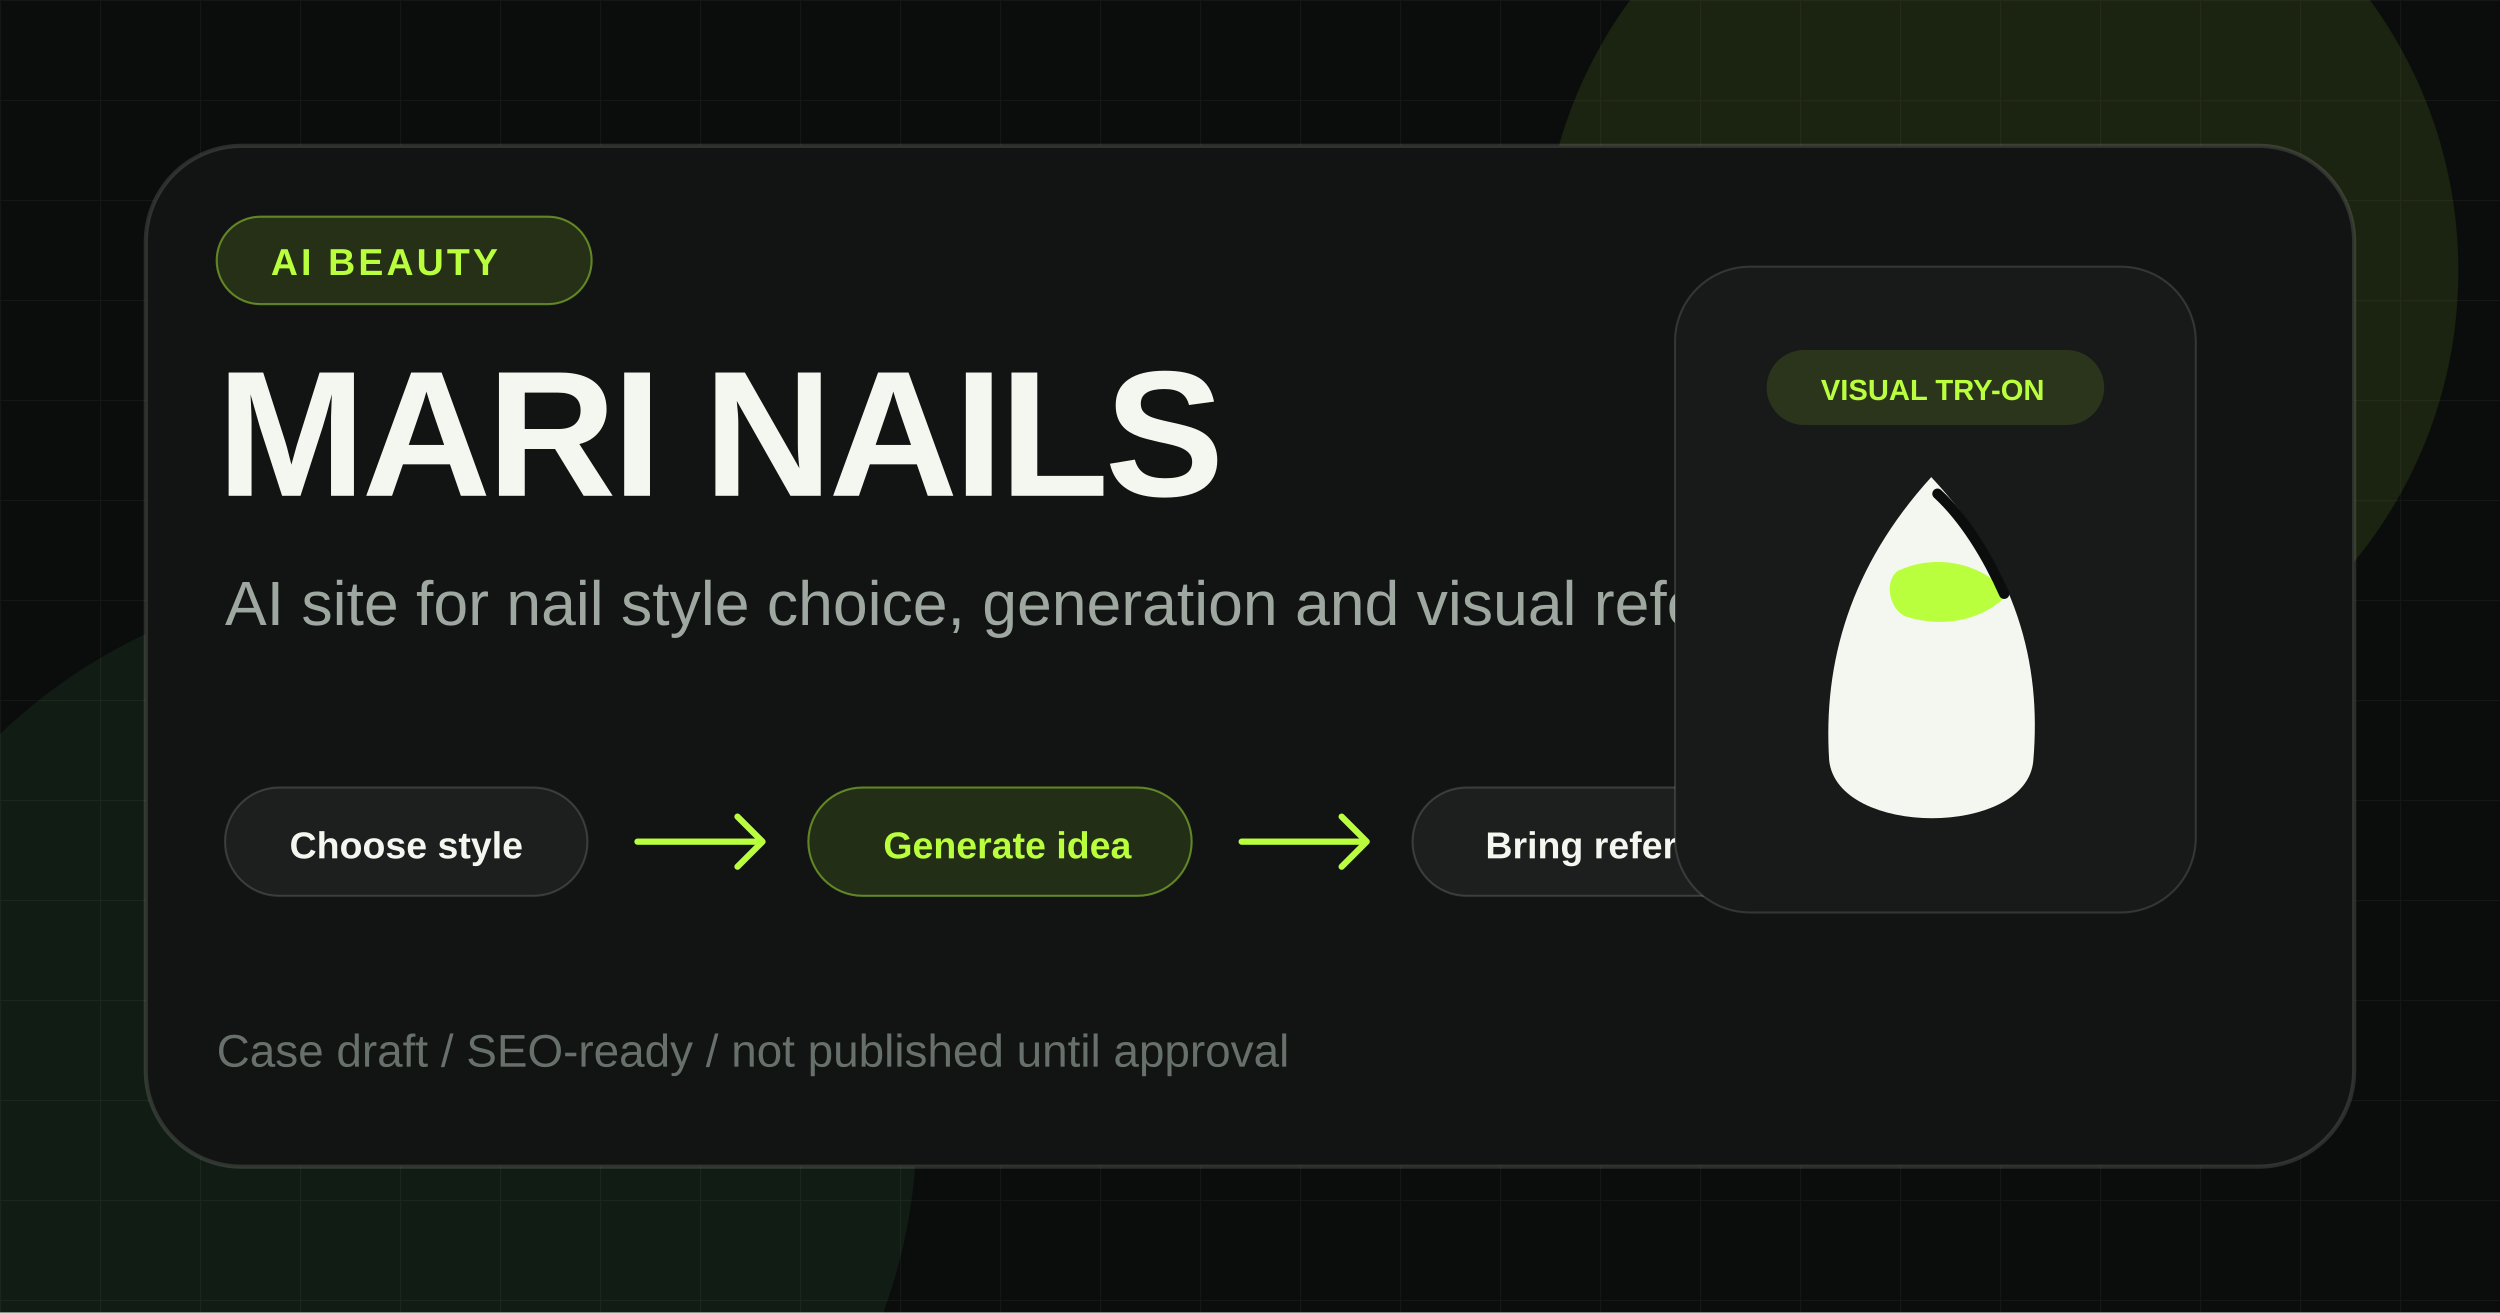
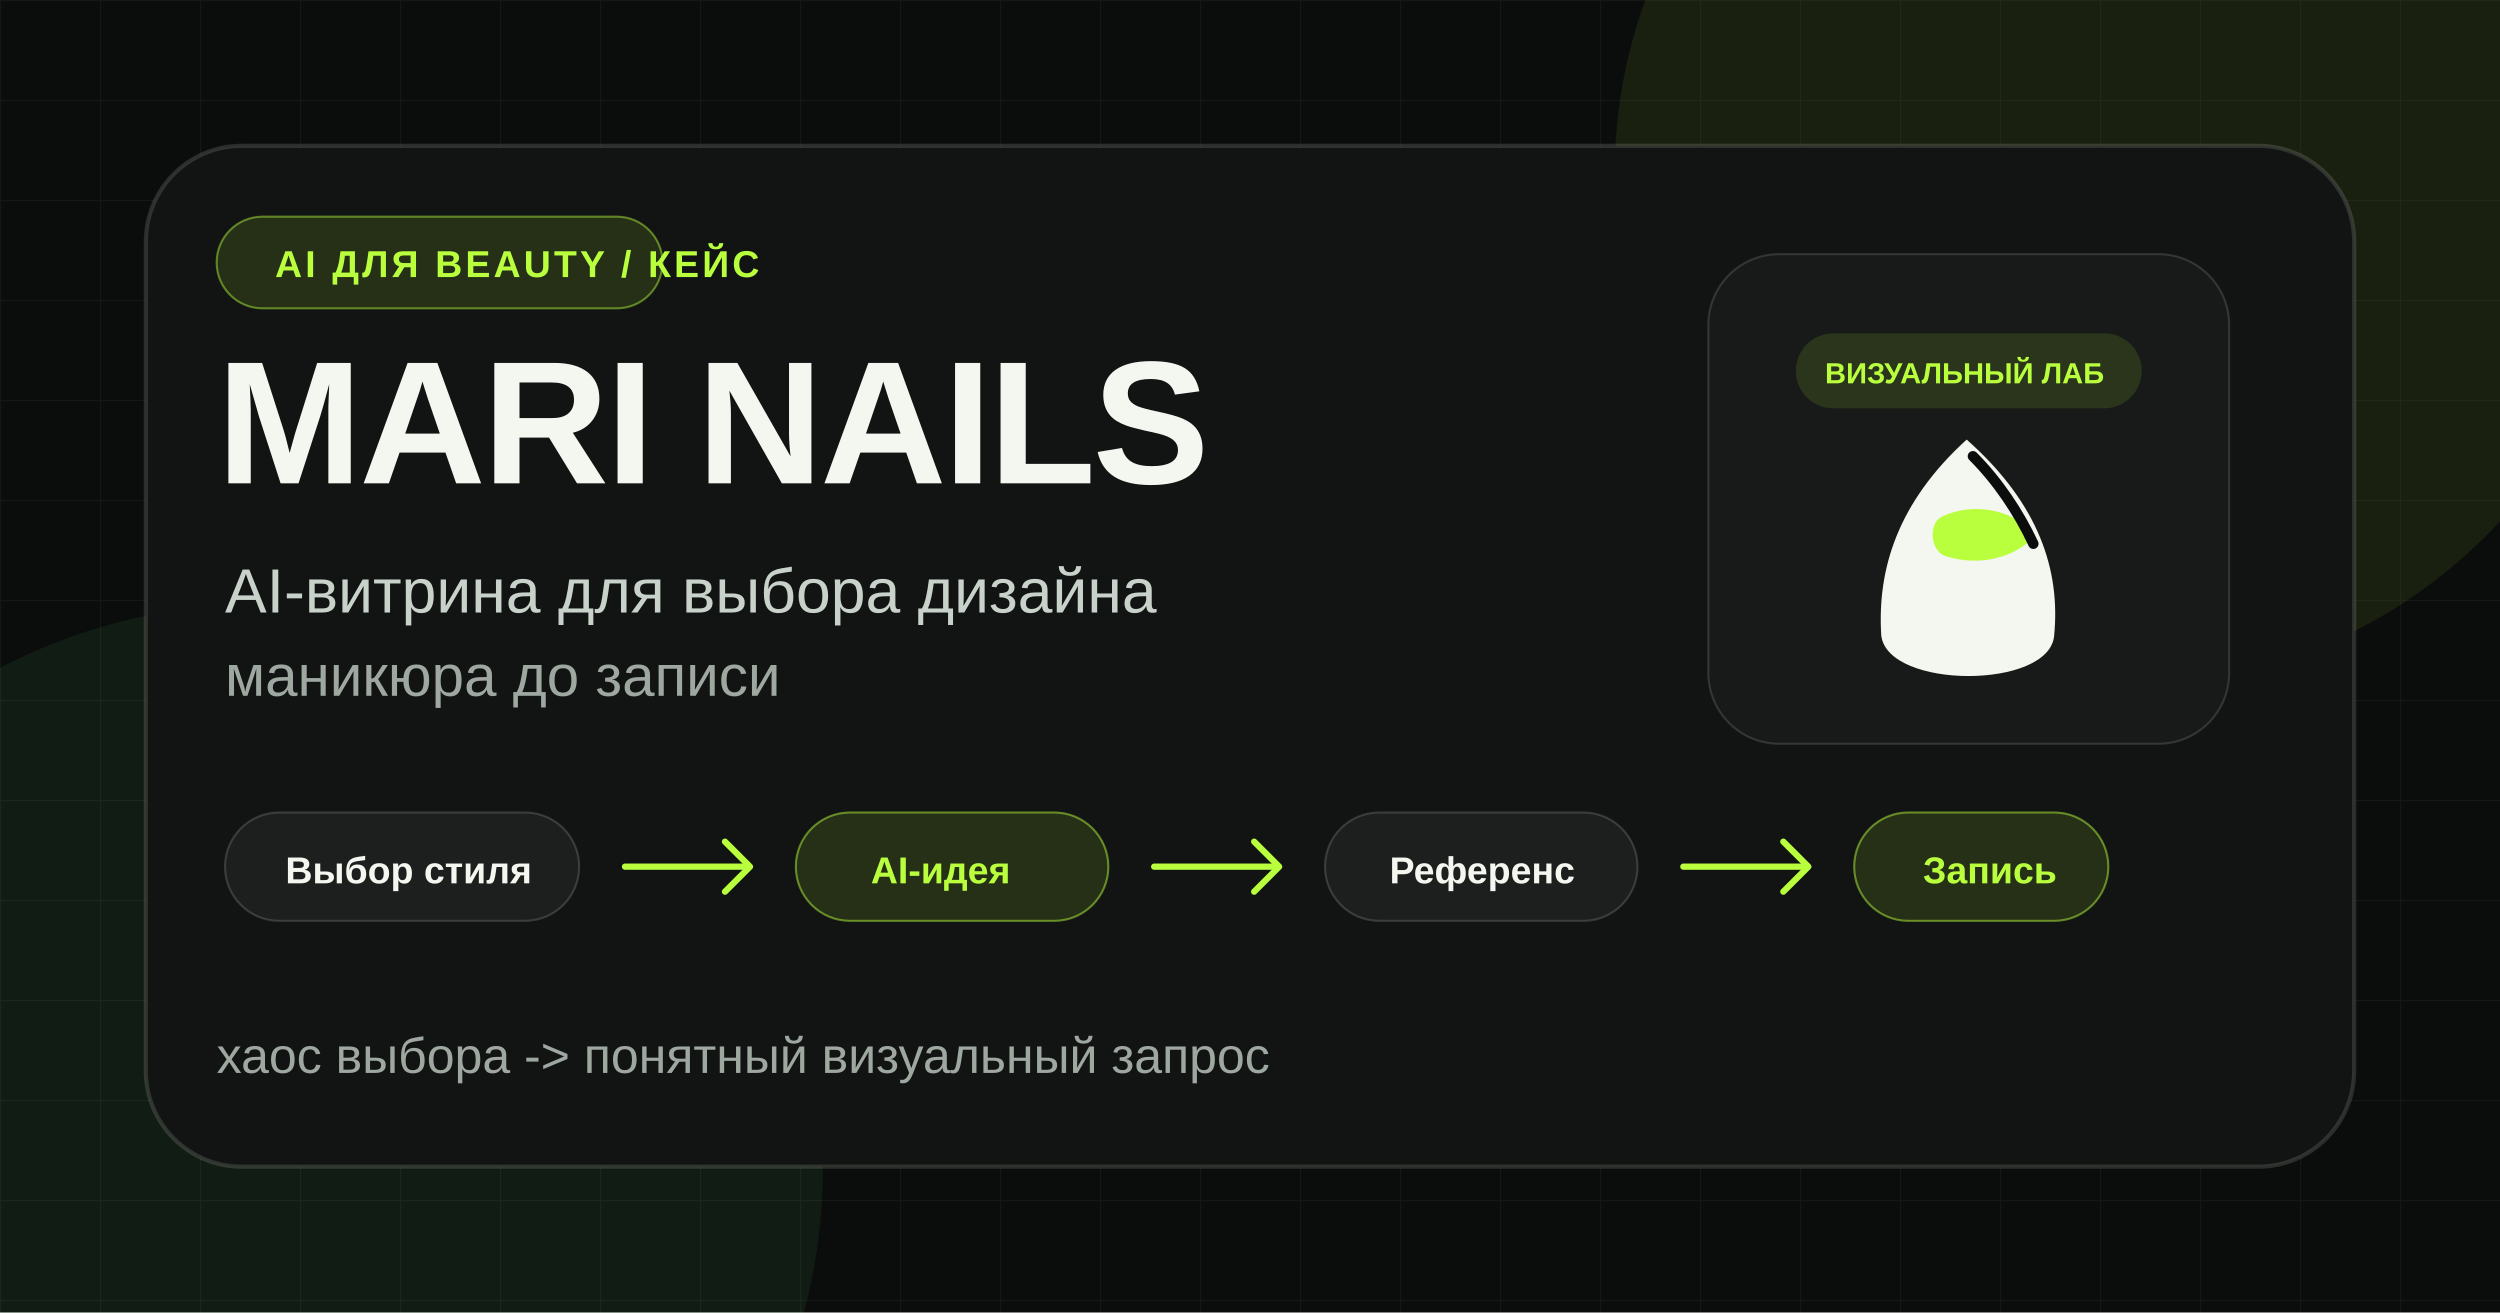
<svg xmlns="http://www.w3.org/2000/svg" width="1200" height="630" viewBox="0 0 1200 630" fill="none">
  <rect width="1200" height="630" fill="#0B0D0C" />
  <path d="M0 0H1200V630H0V0Z" fill="url(#grid)" opacity="0.55" />
-   <circle cx="960" cy="130" r="220" fill="#B9FF3D" opacity="0.09" />
-   <circle cx="180" cy="540" r="260" fill="#63FF88" opacity="0.07" />
+   <circle cx="1020" cy="84" r="245" fill="#B9FF3D" opacity="0.08" />
+   <circle cx="125" cy="560" r="270" fill="#63FF88" opacity="0.07" />
  <rect x="70" y="70" width="1060" height="490" rx="46" fill="#111412" stroke="rgba(244,246,240,0.14)" stroke-width="2" />
-   <rect x="104" y="104" width="180" height="42" rx="21" fill="rgba(185,255,61,0.12)" stroke="#B9FF3D" stroke-opacity="0.45" />
-   <text x="130" y="132" fill="#B9FF3D" font-family="Arial, sans-serif" font-size="18" font-weight="700" letter-spacing="1.5">AI BEAUTY</text>
-   <text x="104" y="238" fill="#F4F6F0" font-family="Arial Black, Arial, sans-serif" font-size="86" font-weight="900" letter-spacing="-2">MARI NAILS</text>
-   <text x="108" y="300" fill="#9EA7A0" font-family="Arial, sans-serif" font-size="30">AI site for nail style choice, generation and visual reference</text>
-   <g transform="translate(108 378)">
-     <rect width="174" height="52" rx="26" fill="rgba(244,246,240,0.05)" stroke="rgba(244,246,240,0.16)" />
-     <text x="31" y="34" fill="#F4F6F0" font-family="Arial, sans-serif" font-size="18" font-weight="700">Choose style</text>
+   <rect x="104" y="104" width="214" height="44" rx="22" fill="rgba(185,255,61,0.12)" stroke="#B9FF3D" stroke-opacity="0.45" />
+   <text x="132" y="133" fill="#B9FF3D" font-family="Arial, sans-serif" font-size="18" font-weight="800" letter-spacing="1.5">AI ДЛЯ BEAUTY / КЕЙС</text>
+   <text x="104" y="232" fill="#F4F6F0" font-family="Arial Black, Arial, sans-serif" font-size="84" font-weight="900" letter-spacing="-1.5">MARI NAILS</text>
+   <text x="108" y="294" fill="#C9D2CA" font-family="Arial, sans-serif" font-size="30">AI-витрина для выбора дизайна</text>
+   <text x="108" y="334" fill="#9EA7A0" font-family="Arial, sans-serif" font-size="28">маникюра до записи</text>
+   <g transform="translate(108 390)">
+     <rect width="170" height="52" rx="26" fill="rgba(244,246,240,0.05)" stroke="rgba(244,246,240,0.16)" />
+     <text x="29" y="34" fill="#F4F6F0" font-family="Arial, sans-serif" font-size="18" font-weight="700">Выбор стиля</text>
  </g>
-   <path d="M306 404H364" stroke="#B9FF3D" stroke-width="3" stroke-linecap="round" />
-   <path d="M354 392L366 404L354 416" stroke="#B9FF3D" stroke-width="3" stroke-linecap="round" stroke-linejoin="round" />
-   <g transform="translate(388 378)">
-     <rect width="184" height="52" rx="26" fill="rgba(185,255,61,0.11)" stroke="rgba(185,255,61,0.45)" />
-     <text x="36" y="34" fill="#B9FF3D" font-family="Arial, sans-serif" font-size="18" font-weight="700">Generate idea</text>
+   <path d="M300 416H358" stroke="#B9FF3D" stroke-width="3" stroke-linecap="round" />
+   <path d="M348 404L360 416L348 428" stroke="#B9FF3D" stroke-width="3" stroke-linecap="round" stroke-linejoin="round" />
+   <g transform="translate(382 390)">
+     <rect width="150" height="52" rx="26" fill="rgba(185,255,61,0.12)" stroke="rgba(185,255,61,0.48)" />
+     <text x="36" y="34" fill="#B9FF3D" font-family="Arial, sans-serif" font-size="18" font-weight="800">AI-идея</text>
  </g>
-   <path d="M596 404H654" stroke="#B9FF3D" stroke-width="3" stroke-linecap="round" />
-   <path d="M644 392L656 404L644 416" stroke="#B9FF3D" stroke-width="3" stroke-linecap="round" stroke-linejoin="round" />
-   <g transform="translate(678 378)">
-     <rect width="194" height="52" rx="26" fill="rgba(244,246,240,0.05)" stroke="rgba(244,246,240,0.16)" />
-     <text x="35" y="34" fill="#F4F6F0" font-family="Arial, sans-serif" font-size="18" font-weight="700">Bring reference</text>
+   <path d="M554 416H612" stroke="#B9FF3D" stroke-width="3" stroke-linecap="round" />
+   <path d="M602 404L614 416L602 428" stroke="#B9FF3D" stroke-width="3" stroke-linecap="round" stroke-linejoin="round" />
+   <g transform="translate(636 390)">
+     <rect width="150" height="52" rx="26" fill="rgba(244,246,240,0.05)" stroke="rgba(244,246,240,0.16)" />
+     <text x="31" y="34" fill="#F4F6F0" font-family="Arial, sans-serif" font-size="18" font-weight="700">Референс</text>
  </g>
-   <g transform="translate(804 128)">
-     <rect x="0" y="0" width="250" height="310" rx="36" fill="#171A18" stroke="rgba(244,246,240,0.14)" />
-     <path d="M74 237C71 190 84 144 123 101C164 145 176 190 172 237C169 274 78 274 74 237Z" fill="#F4F6F0" />
-     <path d="M107 146C124 138 146 141 160 157C149 169 130 174 111 168C103 165 100 151 107 146Z" fill="#B9FF3D" />
-     <path d="M126 109C139 121 150 139 158 157" stroke="#0B0D0C" stroke-width="5" stroke-linecap="round" />
-     <rect x="44" y="40" width="162" height="36" rx="18" fill="rgba(185,255,61,0.12)" />
-     <text x="70" y="64" fill="#B9FF3D" font-family="Arial, sans-serif" font-size="14" font-weight="700">VISUAL TRY-ON</text>
+   <path d="M808 416H866" stroke="#B9FF3D" stroke-width="3" stroke-linecap="round" />
+   <path d="M856 404L868 416L856 428" stroke="#B9FF3D" stroke-width="3" stroke-linecap="round" stroke-linejoin="round" />
+   <g transform="translate(890 390)">
+     <rect width="122" height="52" rx="26" fill="rgba(185,255,61,0.12)" stroke="rgba(185,255,61,0.48)" />
+     <text x="33" y="34" fill="#B9FF3D" font-family="Arial, sans-serif" font-size="18" font-weight="800">Запись</text>
  </g>
-   <text x="104" y="512" fill="#67706A" font-family="Arial, sans-serif" font-size="22">Case draft / SEO-ready / not published until approval</text>
+   <g transform="translate(820 122)">
+     <rect x="0" y="0" width="250" height="235" rx="34" fill="#171A18" stroke="rgba(244,246,240,0.14)" />
+     <rect x="42" y="38" width="166" height="36" rx="18" fill="rgba(185,255,61,0.12)" />
+     <text x="56" y="62" fill="#B9FF3D" font-family="Arial, sans-serif" font-size="14" font-weight="800">ВИЗУАЛЬНЫЙ ЛАБ</text>
+     <path d="M83 183C81 151 91 119 124 89C159 120 169 152 166 183C164 209 86 209 83 183Z" fill="#F4F6F0" />
+     <path d="M112 126C127 119 146 122 157 135C147 146 130 150 114 145C107 143 105 130 112 126Z" fill="#B9FF3D" />
+     <path d="M127 97C139 109 149 124 156 139" stroke="#0B0D0C" stroke-width="5" stroke-linecap="round" />
+   </g>
+   <text x="104" y="515" fill="#9EA7A0" font-family="Arial, sans-serif" font-size="24">хаос выбора -&gt; понятный визуальный запрос</text>
  <defs>
    <pattern id="grid" width="48" height="48" patternUnits="userSpaceOnUse">
      <path d="M48 0H0V48" stroke="rgba(244,246,240,0.08)" stroke-width="1" />
    </pattern>
  </defs>
</svg>
